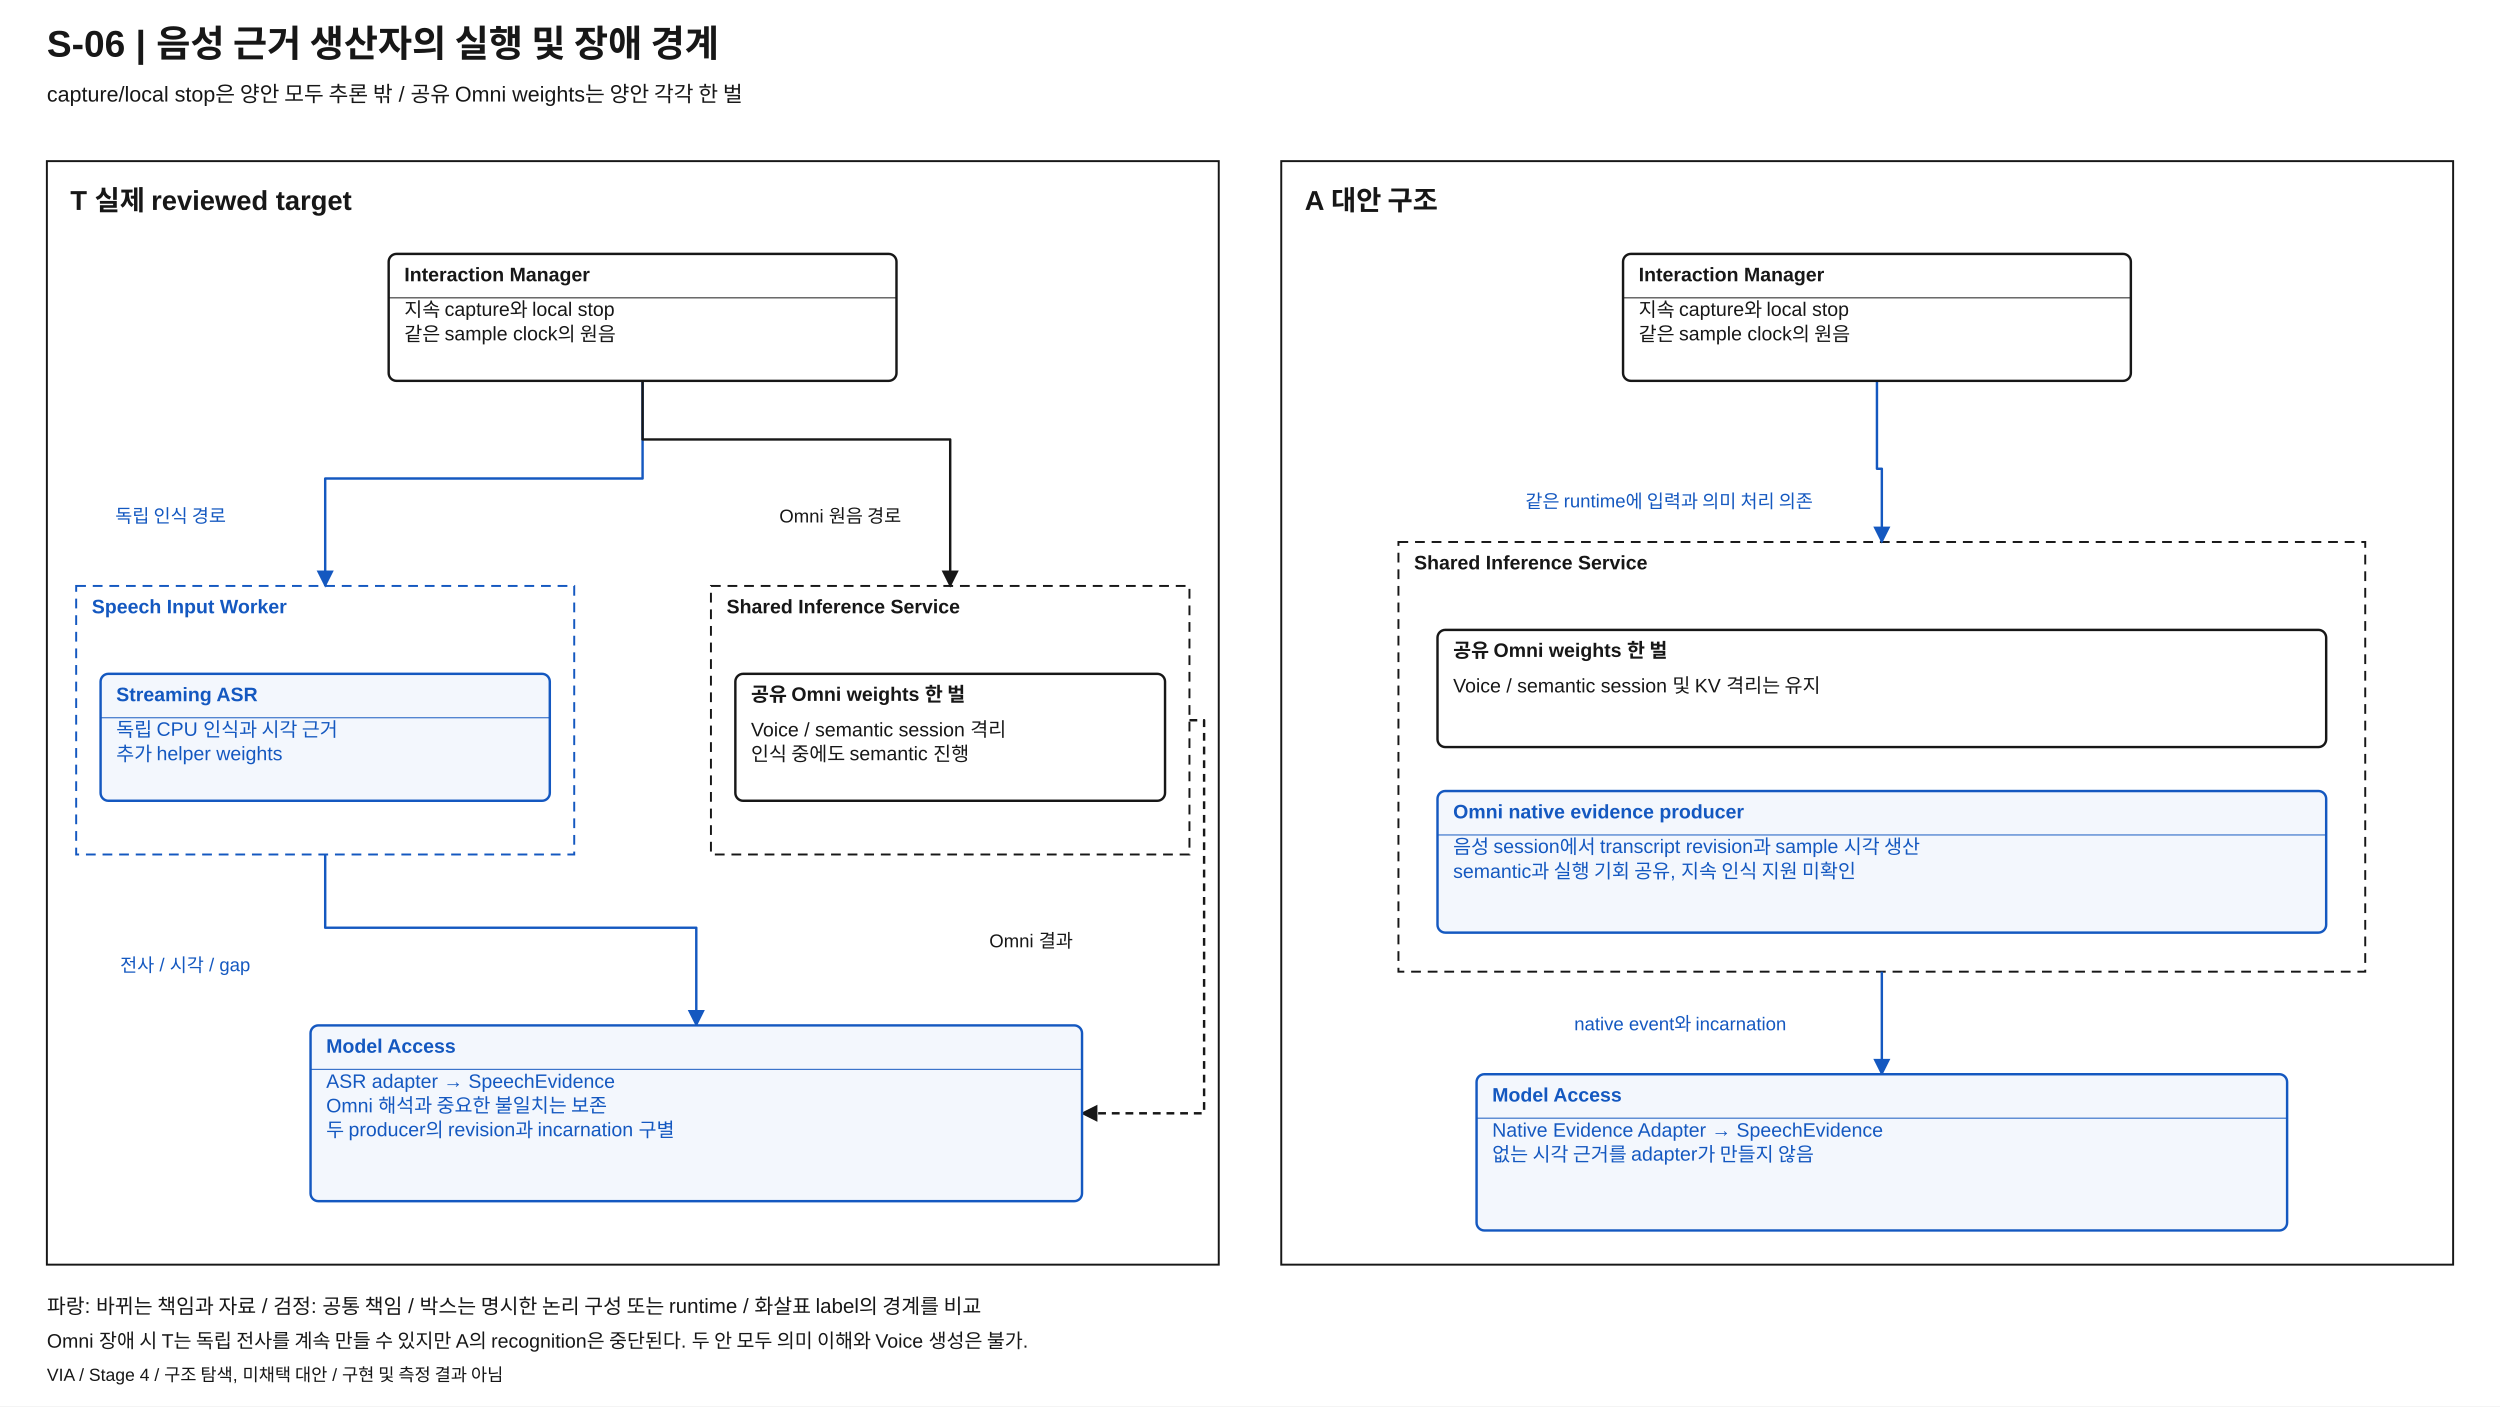
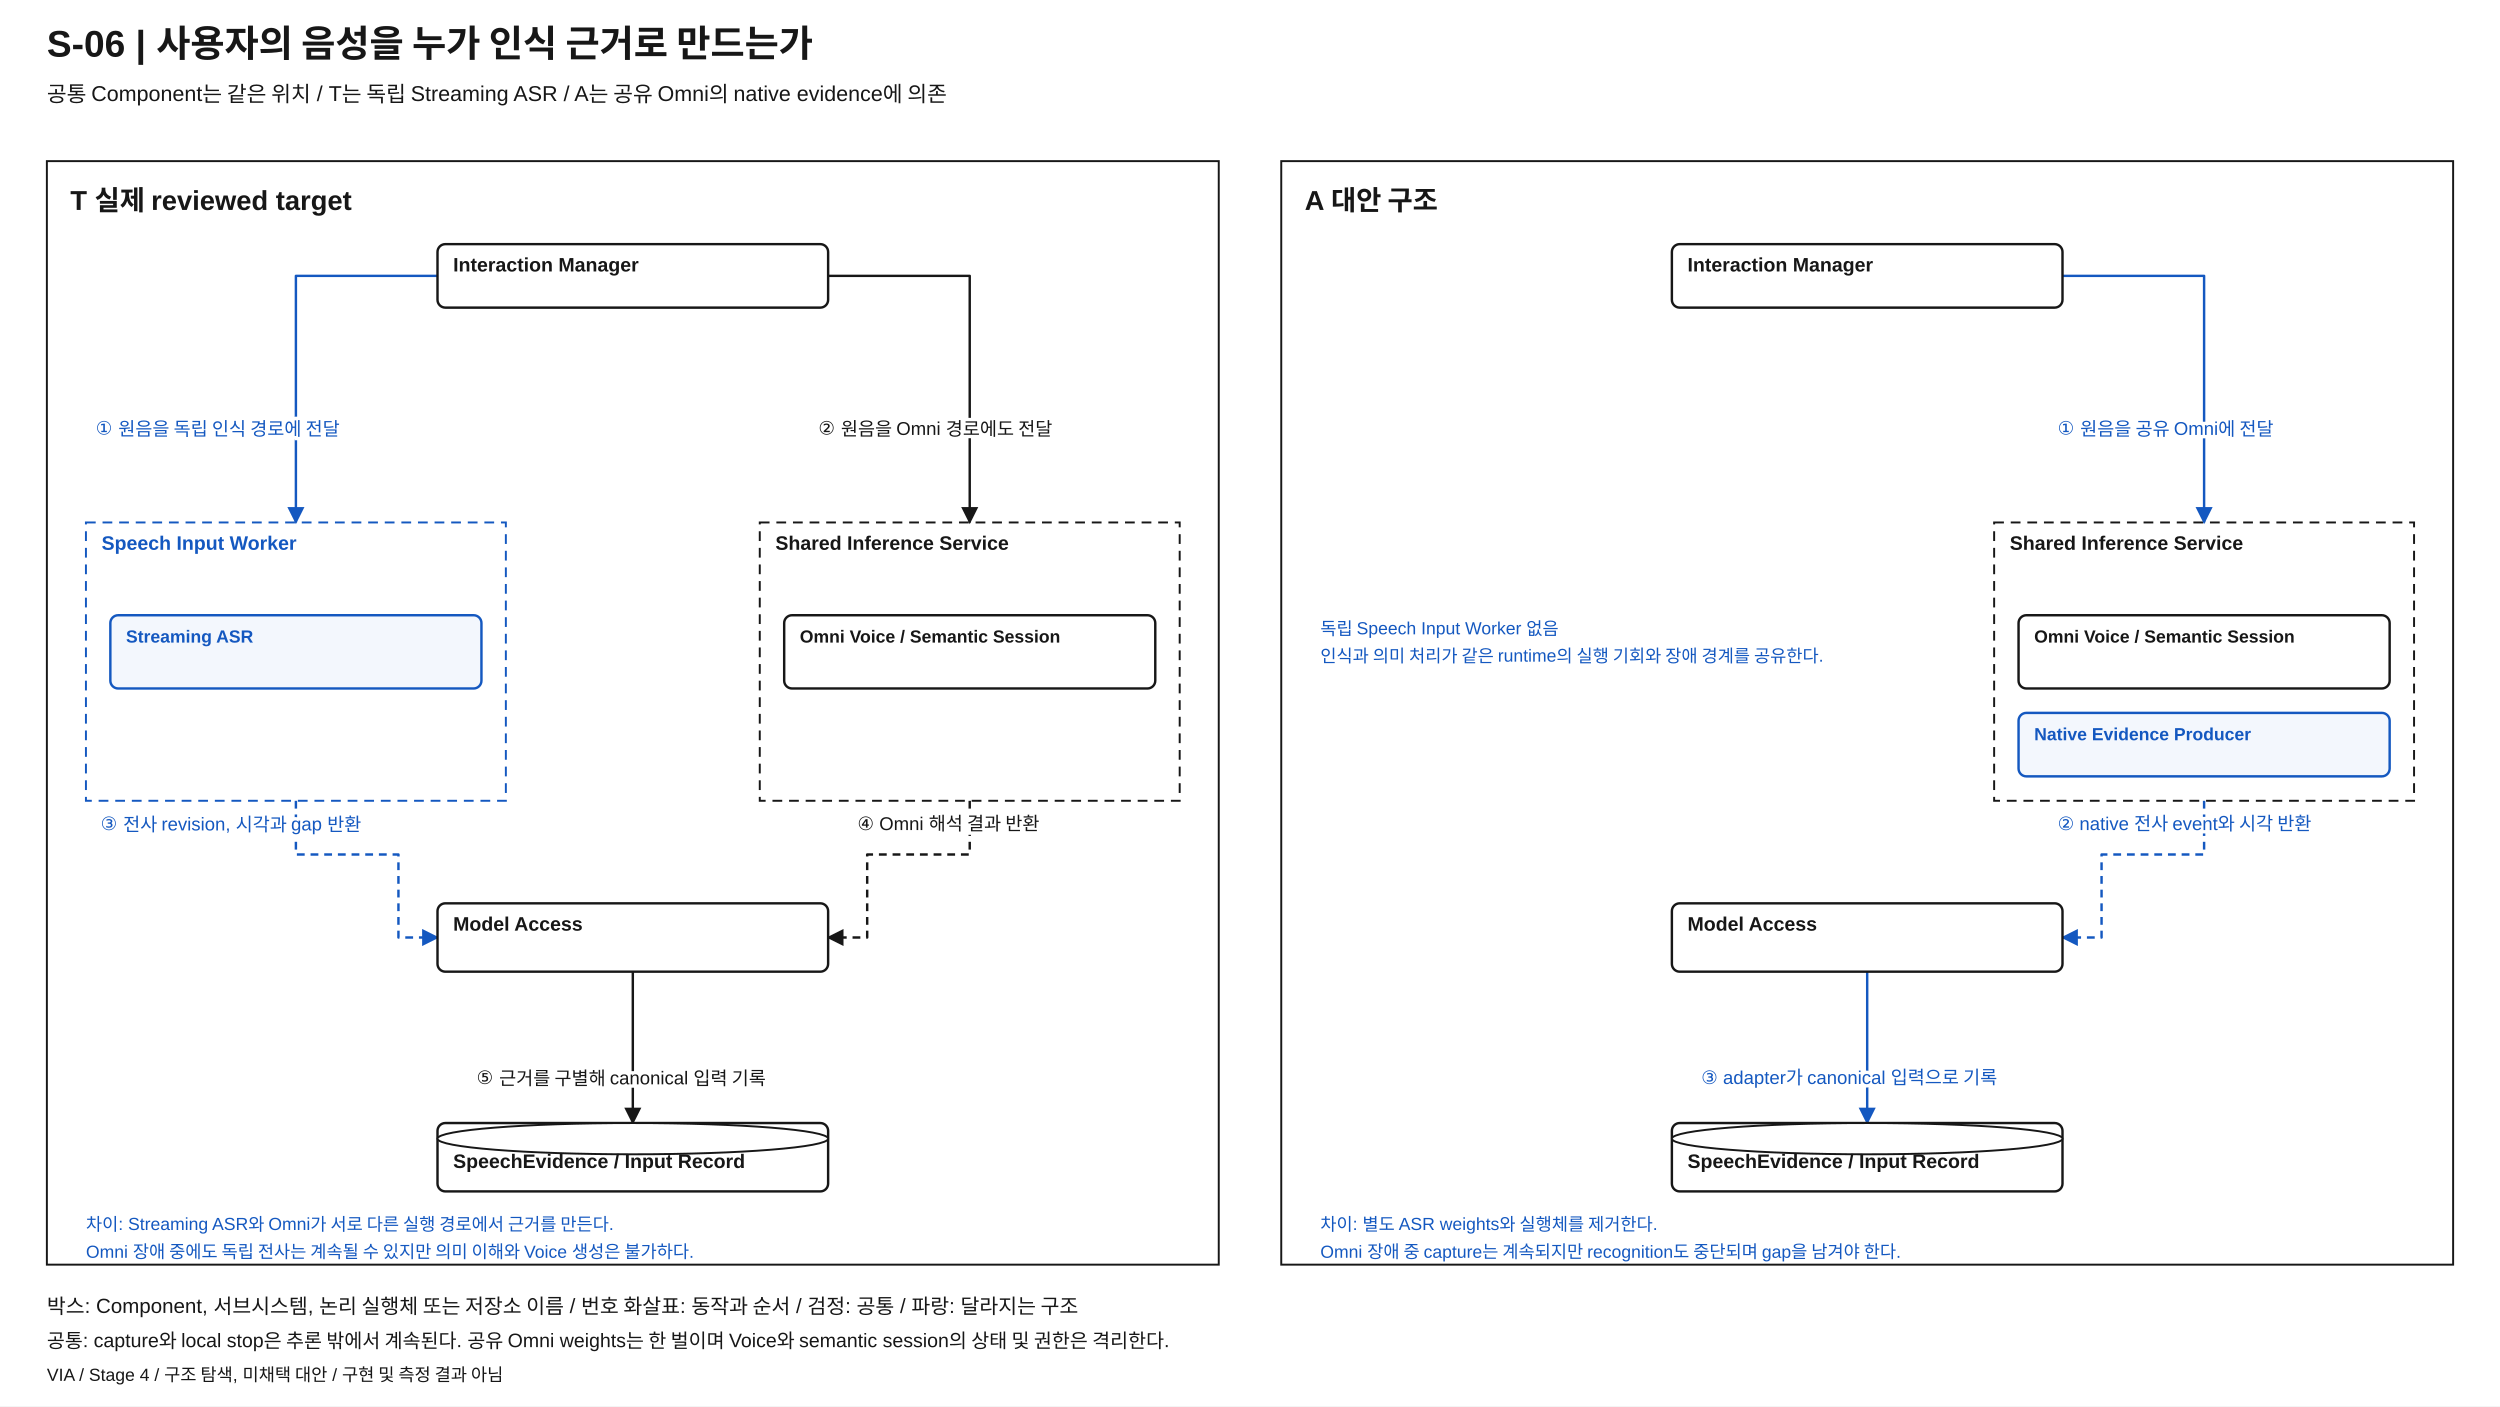
<svg xmlns="http://www.w3.org/2000/svg" width="2560" height="1440" viewBox="0 0 2560 1440" role="img" aria-labelledby="title desc">
  <defs>
    <marker id="k" viewBox="0 0 10 10" refX="9" refY="5" markerWidth="7" markerHeight="7" orient="auto">
      <path d="M0 0L10 5L0 10Z" fill="#171717" />
    </marker>
    <marker id="b" viewBox="0 0 10 10" refX="9" refY="5" markerWidth="7" markerHeight="7" orient="auto">
      <path d="M0 0L10 5L0 10Z" fill="#1458C0" />
    </marker>
  </defs>
  <rect width="2560" height="1440" fill="white" />
  <g font-family="Arial, Apple SD Gothic Neo, Malgun Gothic, sans-serif">
    <g id="panel0">
      <rect x="48" y="165" width="1200" height="1130" rx="0" fill="#FFFFFF" stroke="#171717" stroke-width="2" />
    </g>
    <g id="panel1">
      <rect x="1312" y="165" width="1200" height="1130" rx="0" fill="#FFFFFF" stroke="#171717" stroke-width="2" />
    </g>
-     <g id="0-worker">
-       <rect x="78" y="600" width="510" height="275" rx="0" fill="#FFFFFF" stroke="#1458C0" stroke-width="2" stroke-dasharray="10 7" />
-       <text x="94" y="628" font-size="20" font-weight="700" fill="#1458C0">Speech Input Worker</text>
-     </g>
    <g id="0-runtime">
-       <rect x="728" y="600" width="490" height="275" rx="0" fill="#FFFFFF" stroke="#171717" stroke-width="2" stroke-dasharray="10 7" />
-       <text x="744" y="628" font-size="20" font-weight="700" fill="#171717">Shared Inference Service</text>
+       <rect x="778" y="535" width="430" height="285" rx="0" fill="#FFFFFF" stroke="#171717" stroke-width="2" stroke-dasharray="10 7" />
+       <text x="794" y="563" font-size="20" font-weight="700" fill="#171717">Shared Inference Service</text>
    </g>
    <g id="1-runtime">
-       <rect x="1432" y="555" width="990" height="440" rx="0" fill="#FFFFFF" stroke="#171717" stroke-width="2" stroke-dasharray="10 7" />
-       <text x="1448" y="583" font-size="20" font-weight="700" fill="#171717">Shared Inference Service</text>
+       <rect x="2042" y="535" width="430" height="285" rx="0" fill="#FFFFFF" stroke="#171717" stroke-width="2" stroke-dasharray="10 7" />
+       <text x="2058" y="563" font-size="20" font-weight="700" fill="#171717">Shared Inference Service</text>
    </g>
-     <polyline id="0-edge-asraudio" points="658.0,390 658,490 333,490 333.0,600" fill="none" stroke="#1458C0" stroke-width="2.5" stroke-linejoin="round" marker-end="url(#b)" />
-     <polyline id="0-edge-omniaudio" points="658.0,390 658,450 973,450 973.0,600" fill="none" stroke="#171717" stroke-width="2.5" stroke-linejoin="round" marker-end="url(#k)" />
-     <polyline id="0-edge-evidence" points="333.0,875 333,950 713,950 713.0,1050" fill="none" stroke="#1458C0" stroke-width="2.5" stroke-linejoin="round" marker-end="url(#b)" />
-     <polyline id="0-edge-omni" points="1218,737.5 1233,737.5 1233,1140 1108,1140.0" fill="none" stroke="#171717" stroke-width="2.5" stroke-linejoin="round" marker-end="url(#k)" stroke-dasharray="8 6" />
-     <polyline id="1-edge-audio" points="1922.0,390 1922,480 1927,480 1927.0,555" fill="none" stroke="#1458C0" stroke-width="2.5" stroke-linejoin="round" marker-end="url(#b)" />
-     <polyline id="1-edge-evidence" points="1927.0,995 1927.0,1100" fill="none" stroke="#1458C0" stroke-width="2.5" stroke-linejoin="round" marker-end="url(#b)" />
+     <g id="0-worker">
+       <rect x="88" y="535" width="430" height="285" rx="0" fill="#FFFFFF" stroke="#1458C0" stroke-width="2" stroke-dasharray="10 7" />
+       <text x="104" y="563" font-size="20" font-weight="700" fill="#1458C0">Speech Input Worker</text>
+     </g>
+     <polyline id="0-edge-asr-audio" points="448,282.5 303,282.5 303,495 303.0,535" fill="none" stroke="#1458C0" stroke-width="2.5" stroke-linejoin="round" marker-end="url(#b)" />
+     <polyline id="0-edge-omni-audio" points="848,282.5 993,282.5 993,495 993.0,535" fill="none" stroke="#171717" stroke-width="2.5" stroke-linejoin="round" marker-end="url(#k)" />
+     <polyline id="0-edge-asr-evidence" points="303.0,820 303,875 408,875 408,960 448,960.0" fill="none" stroke="#1458C0" stroke-width="2.5" stroke-linejoin="round" marker-end="url(#b)" stroke-dasharray="8 6" />
+     <polyline id="0-edge-omni-result" points="993.0,820 993,875 888,875 888,960 848,960.0" fill="none" stroke="#171717" stroke-width="2.5" stroke-linejoin="round" marker-end="url(#k)" stroke-dasharray="8 6" />
+     <polyline id="0-edge-commit" points="648.0,995 648.0,1150" fill="none" stroke="#171717" stroke-width="2.5" stroke-linejoin="round" marker-end="url(#k)" />
+     <polyline id="1-edge-omni-audio" points="2112,282.5 2257,282.5 2257,495 2257.0,535" fill="none" stroke="#1458C0" stroke-width="2.5" stroke-linejoin="round" marker-end="url(#b)" />
+     <polyline id="1-edge-native" points="2257.0,820 2257,875 2152,875 2152,960 2112,960.0" fill="none" stroke="#1458C0" stroke-width="2.5" stroke-linejoin="round" marker-end="url(#b)" stroke-dasharray="8 6" />
+     <polyline id="1-edge-commit" points="1912.0,995 1912.0,1150" fill="none" stroke="#1458C0" stroke-width="2.5" stroke-linejoin="round" marker-end="url(#b)" />
    <g id="0-input">
-       <rect x="398" y="260" width="520" height="130" rx="8" fill="#FFFFFF" stroke="#171717" stroke-width="2.5" />
-       <text x="414" y="288" font-size="20" font-weight="700" fill="#171717">Interaction Manager</text>
-       <path d="M398 305H918" stroke="#171717" fill="none" />
-       <text x="414" y="324" font-size="20" fill="#171717">지속 capture와 local stop</text>
-       <text x="414" y="349" font-size="20" fill="#171717">같은 sample clock의 원음</text>
+       <rect x="448" y="250" width="400" height="65" rx="8" fill="#FFFFFF" stroke="#171717" stroke-width="2.5" />
+       <text x="464" y="278" font-size="20" font-weight="700" fill="#171717">Interaction Manager</text>
+     </g>
+     <g id="0-omni">
+       <rect x="803" y="630" width="380" height="75" rx="8" fill="#FFFFFF" stroke="#171717" stroke-width="2.5" />
+       <text x="819" y="658" font-size="18" font-weight="700" fill="#171717">Omni Voice / Semantic Session</text>
+     </g>
+     <g id="0-ma">
+       <rect x="448" y="925" width="400" height="70" rx="8" fill="#FFFFFF" stroke="#171717" stroke-width="2.5" />
+       <text x="464" y="953" font-size="20" font-weight="700" fill="#171717">Model Access</text>
+     </g>
+     <g id="0-record">
+       <rect x="448" y="1150" width="400" height="70" rx="8" fill="#FFFFFF" stroke="#171717" stroke-width="2.5" />
+       <ellipse cx="648.0" cy="1166" rx="200.0" ry="16" fill="#FFFFFF" stroke="#171717" stroke-width="2" />
+       <text x="464" y="1196" font-size="20" font-weight="700" fill="#171717">SpeechEvidence / Input Record</text>
    </g>
    <g id="1-input">
-       <rect x="1662" y="260" width="520" height="130" rx="8" fill="#FFFFFF" stroke="#171717" stroke-width="2.5" />
-       <text x="1678" y="288" font-size="20" font-weight="700" fill="#171717">Interaction Manager</text>
-       <path d="M1662 305H2182" stroke="#171717" fill="none" />
-       <text x="1678" y="324" font-size="20" fill="#171717">지속 capture와 local stop</text>
-       <text x="1678" y="349" font-size="20" fill="#171717">같은 sample clock의 원음</text>
+       <rect x="1712" y="250" width="400" height="65" rx="8" fill="#FFFFFF" stroke="#171717" stroke-width="2.5" />
+       <text x="1728" y="278" font-size="20" font-weight="700" fill="#171717">Interaction Manager</text>
+     </g>
+     <g id="1-omni">
+       <rect x="2067" y="630" width="380" height="75" rx="8" fill="#FFFFFF" stroke="#171717" stroke-width="2.5" />
+       <text x="2083" y="658" font-size="18" font-weight="700" fill="#171717">Omni Voice / Semantic Session</text>
+     </g>
+     <g id="1-ma">
+       <rect x="1712" y="925" width="400" height="70" rx="8" fill="#FFFFFF" stroke="#171717" stroke-width="2.5" />
+       <text x="1728" y="953" font-size="20" font-weight="700" fill="#171717">Model Access</text>
+     </g>
+     <g id="1-record">
+       <rect x="1712" y="1150" width="400" height="70" rx="8" fill="#FFFFFF" stroke="#171717" stroke-width="2.5" />
+       <ellipse cx="1912.0" cy="1166" rx="200.0" ry="16" fill="#FFFFFF" stroke="#171717" stroke-width="2" />
+       <text x="1728" y="1196" font-size="20" font-weight="700" fill="#171717">SpeechEvidence / Input Record</text>
    </g>
    <g id="0-asr">
-       <rect x="103" y="690" width="460" height="130" rx="8" fill="#F3F7FD" stroke="#1458C0" stroke-width="2.5" />
-       <text x="119" y="718" font-size="20" font-weight="700" fill="#1458C0">Streaming ASR</text>
-       <path d="M103 735H563" stroke="#1458C0" fill="none" />
-       <text x="119" y="754" font-size="20" fill="#1458C0">독립 CPU 인식과 시각 근거</text>
-       <text x="119" y="779" font-size="20" fill="#1458C0">추가 helper weights</text>
-     </g>
-     <g id="0-omni">
-       <rect x="753" y="690" width="440" height="130" rx="8" fill="#FFFFFF" stroke="#171717" stroke-width="2.5" />
-       <text x="769" y="718" font-size="20" font-weight="700" fill="#171717">공유 Omni weights 한 벌</text>
-       <text x="769" y="754" font-size="20" fill="#171717">Voice / semantic session 격리</text>
-       <text x="769" y="779" font-size="20" fill="#171717">인식 중에도 semantic 진행</text>
-     </g>
-     <g id="0-ma">
-       <rect x="318" y="1050" width="790" height="180" rx="8" fill="#F3F7FD" stroke="#1458C0" stroke-width="2.5" />
-       <text x="334" y="1078" font-size="20" font-weight="700" fill="#1458C0">Model Access</text>
-       <path d="M318 1095H1108" stroke="#1458C0" fill="none" />
-       <text x="334" y="1114" font-size="20" fill="#1458C0">ASR adapter → SpeechEvidence</text>
-       <text x="334" y="1139" font-size="20" fill="#1458C0">Omni 해석과 중요한 불일치는 보존</text>
-       <text x="334" y="1164" font-size="20" fill="#1458C0">두 producer의 revision과 incarnation 구별</text>
-     </g>
-     <g id="1-omni">
-       <rect x="1472" y="645" width="910" height="120" rx="8" fill="#FFFFFF" stroke="#171717" stroke-width="2.5" />
-       <text x="1488" y="673" font-size="20" font-weight="700" fill="#171717">공유 Omni weights 한 벌</text>
-       <text x="1488" y="709" font-size="20" fill="#171717">Voice / semantic session 및 KV 격리는 유지</text>
+       <rect x="113" y="630" width="380" height="75" rx="8" fill="#F3F7FD" stroke="#1458C0" stroke-width="2.5" />
+       <text x="129" y="658" font-size="18" font-weight="700" fill="#1458C0">Streaming ASR</text>
    </g>
    <g id="1-native">
-       <rect x="1472" y="810" width="910" height="145" rx="8" fill="#F3F7FD" stroke="#1458C0" stroke-width="2.5" />
-       <text x="1488" y="838" font-size="20" font-weight="700" fill="#1458C0">Omni native evidence producer</text>
-       <path d="M1472 855H2382" stroke="#1458C0" fill="none" />
-       <text x="1488" y="874" font-size="20" fill="#1458C0">음성 session에서 transcript revision과 sample 시각 생산</text>
-       <text x="1488" y="899" font-size="20" fill="#1458C0">semantic과 실행 기회 공유, 지속 인식 지원 미확인</text>
+       <rect x="2067" y="730" width="380" height="65" rx="8" fill="#F3F7FD" stroke="#1458C0" stroke-width="2.5" />
+       <text x="2083" y="758" font-size="18" font-weight="700" fill="#1458C0">Native Evidence Producer</text>
    </g>
-     <g id="1-ma">
-       <rect x="1512" y="1100" width="830" height="160" rx="8" fill="#F3F7FD" stroke="#1458C0" stroke-width="2.5" />
-       <text x="1528" y="1128" font-size="20" font-weight="700" fill="#1458C0">Model Access</text>
-       <path d="M1512 1145H2342" stroke="#1458C0" fill="none" />
-       <text x="1528" y="1164" font-size="20" fill="#1458C0">Native Evidence Adapter → SpeechEvidence</text>
-       <text x="1528" y="1189" font-size="20" fill="#1458C0">없는 시각 근거를 adapter가 만들지 않음</text>
-     </g>
-     <text x="118" y="535" font-size="19" fill="#1458C0" stroke="white" stroke-width="7" paint-order="stroke">독립 인식 경로</text>
-     <text x="798" y="535" font-size="19" fill="#171717" stroke="white" stroke-width="7" paint-order="stroke">Omni 원음 경로</text>
-     <text x="123" y="995" font-size="19" fill="#1458C0" stroke="white" stroke-width="7" paint-order="stroke">전사 / 시각 / gap</text>
-     <text x="1013" y="970" font-size="19" fill="#171717" stroke="white" stroke-width="7" paint-order="stroke">Omni 결과</text>
-     <text x="1562" y="520" font-size="19" fill="#1458C0" stroke="white" stroke-width="7" paint-order="stroke">같은 runtime에 입력과 의미 처리 의존</text>
-     <text x="1612" y="1055" font-size="19" fill="#1458C0" stroke="white" stroke-width="7" paint-order="stroke">native event와 incarnation</text>
-     <text x="48" y="58" font-size="38" font-weight="700" fill="#171717">S-06  |  음성 근거 생산자의 실행 및 장애 경계</text>
-     <text x="48" y="104" font-size="22" font-weight="400" fill="#171717">capture/local stop은 양안 모두 추론 밖 / 공유 Omni weights는 양안 각각 한 벌</text>
+     <text x="98" y="445" font-size="19" fill="#1458C0" stroke="white" stroke-width="7" paint-order="stroke">① 원음을 독립 인식 경로에 전달</text>
+     <text x="838" y="445" font-size="19" fill="#171717" stroke="white" stroke-width="7" paint-order="stroke">② 원음을 Omni 경로에도 전달</text>
+     <text x="103" y="850" font-size="19" fill="#1458C0" stroke="white" stroke-width="7" paint-order="stroke">③ 전사 revision, 시각과 gap 반환</text>
+     <text x="878" y="850" font-size="19" fill="#171717" stroke="white" stroke-width="7" paint-order="stroke">④ Omni 해석 결과 반환</text>
+     <text x="488" y="1110" font-size="19" fill="#171717" stroke="white" stroke-width="7" paint-order="stroke">⑤ 근거를 구별해 canonical 입력 기록</text>
+     <text x="2107" y="445" font-size="19" fill="#1458C0" stroke="white" stroke-width="7" paint-order="stroke">① 원음을 공유 Omni에 전달</text>
+     <text x="2107" y="850" font-size="19" fill="#1458C0" stroke="white" stroke-width="7" paint-order="stroke">② native 전사 event와 시각 반환</text>
+     <text x="1742" y="1110" font-size="19" fill="#1458C0" stroke="white" stroke-width="7" paint-order="stroke">③ adapter가 canonical 입력으로 기록</text>
+     <text x="48" y="58" font-size="38" font-weight="700" fill="#171717">S-06  |  사용자의 음성을 누가 인식 근거로 만드는가</text>
+     <text x="48" y="104" font-size="22" font-weight="400" fill="#171717">공통 Component는 같은 위치 / T는 독립 Streaming ASR / A는 공유 Omni의 native evidence에 의존</text>
    <text x="48" y="1414" font-size="18" font-weight="400" fill="#171717">VIA / Stage 4 / 구조 탐색, 미채택 대안 / 구현 및 측정 결과 아님</text>
    <text x="72" y="215" font-size="28" font-weight="700" fill="#171717">T  실제 reviewed target</text>
    <text x="1336" y="215" font-size="28" font-weight="700" fill="#171717">A  대안 구조</text>
-     <text x="48" y="1345" font-size="21" font-weight="400" fill="#171717">파랑: 바뀌는 책임과 자료 / 검정: 공통 책임 / 박스는 명시한 논리 구성 또는 runtime / 화살표 label의 경계를 비교</text>
-     <text x="48" y="1380" font-size="20" font-weight="400" fill="#171717">Omni 장애 시 T는 독립 전사를 계속 만들 수 있지만 A의 recognition은 중단된다. 두 안 모두 의미 이해와 Voice 생성은 불가.</text>
+     <text x="48" y="1345" font-size="21" font-weight="400" fill="#171717">박스: Component, 서브시스템, 논리 실행체 또는 저장소 이름 / 번호 화살표: 동작과 순서 / 검정: 공통 / 파랑: 달라지는 구조</text>
+     <text x="88" y="1260" font-size="18" font-weight="400" fill="#1458C0">차이: Streaming ASR와 Omni가 서로 다른 실행 경로에서 근거를 만든다.</text>
+     <text x="88" y="1288" font-size="18" font-weight="400" fill="#1458C0">Omni 장애 중에도 독립 전사는 계속될 수 있지만 의미 이해와 Voice 생성은 불가하다.</text>
+     <text x="1352" y="650" font-size="18" font-weight="400" fill="#1458C0">독립 Speech Input Worker 없음</text>
+     <text x="1352" y="678" font-size="18" font-weight="400" fill="#1458C0">인식과 의미 처리가 같은 runtime의 실행 기회와 장애 경계를 공유한다.</text>
+     <text x="1352" y="1260" font-size="18" font-weight="400" fill="#1458C0">차이: 별도 ASR weights와 실행체를 제거한다.</text>
+     <text x="1352" y="1288" font-size="18" font-weight="400" fill="#1458C0">Omni 장애 중 capture는 계속되지만 recognition도 중단되며 gap을 남겨야 한다.</text>
+     <text x="48" y="1380" font-size="20" font-weight="400" fill="#171717">공통: capture와 local stop은 추론 밖에서 계속된다. 공유 Omni weights는 한 벌이며 Voice와 semantic session의 상태 및 권한은 격리한다.</text>
  </g>
</svg>
